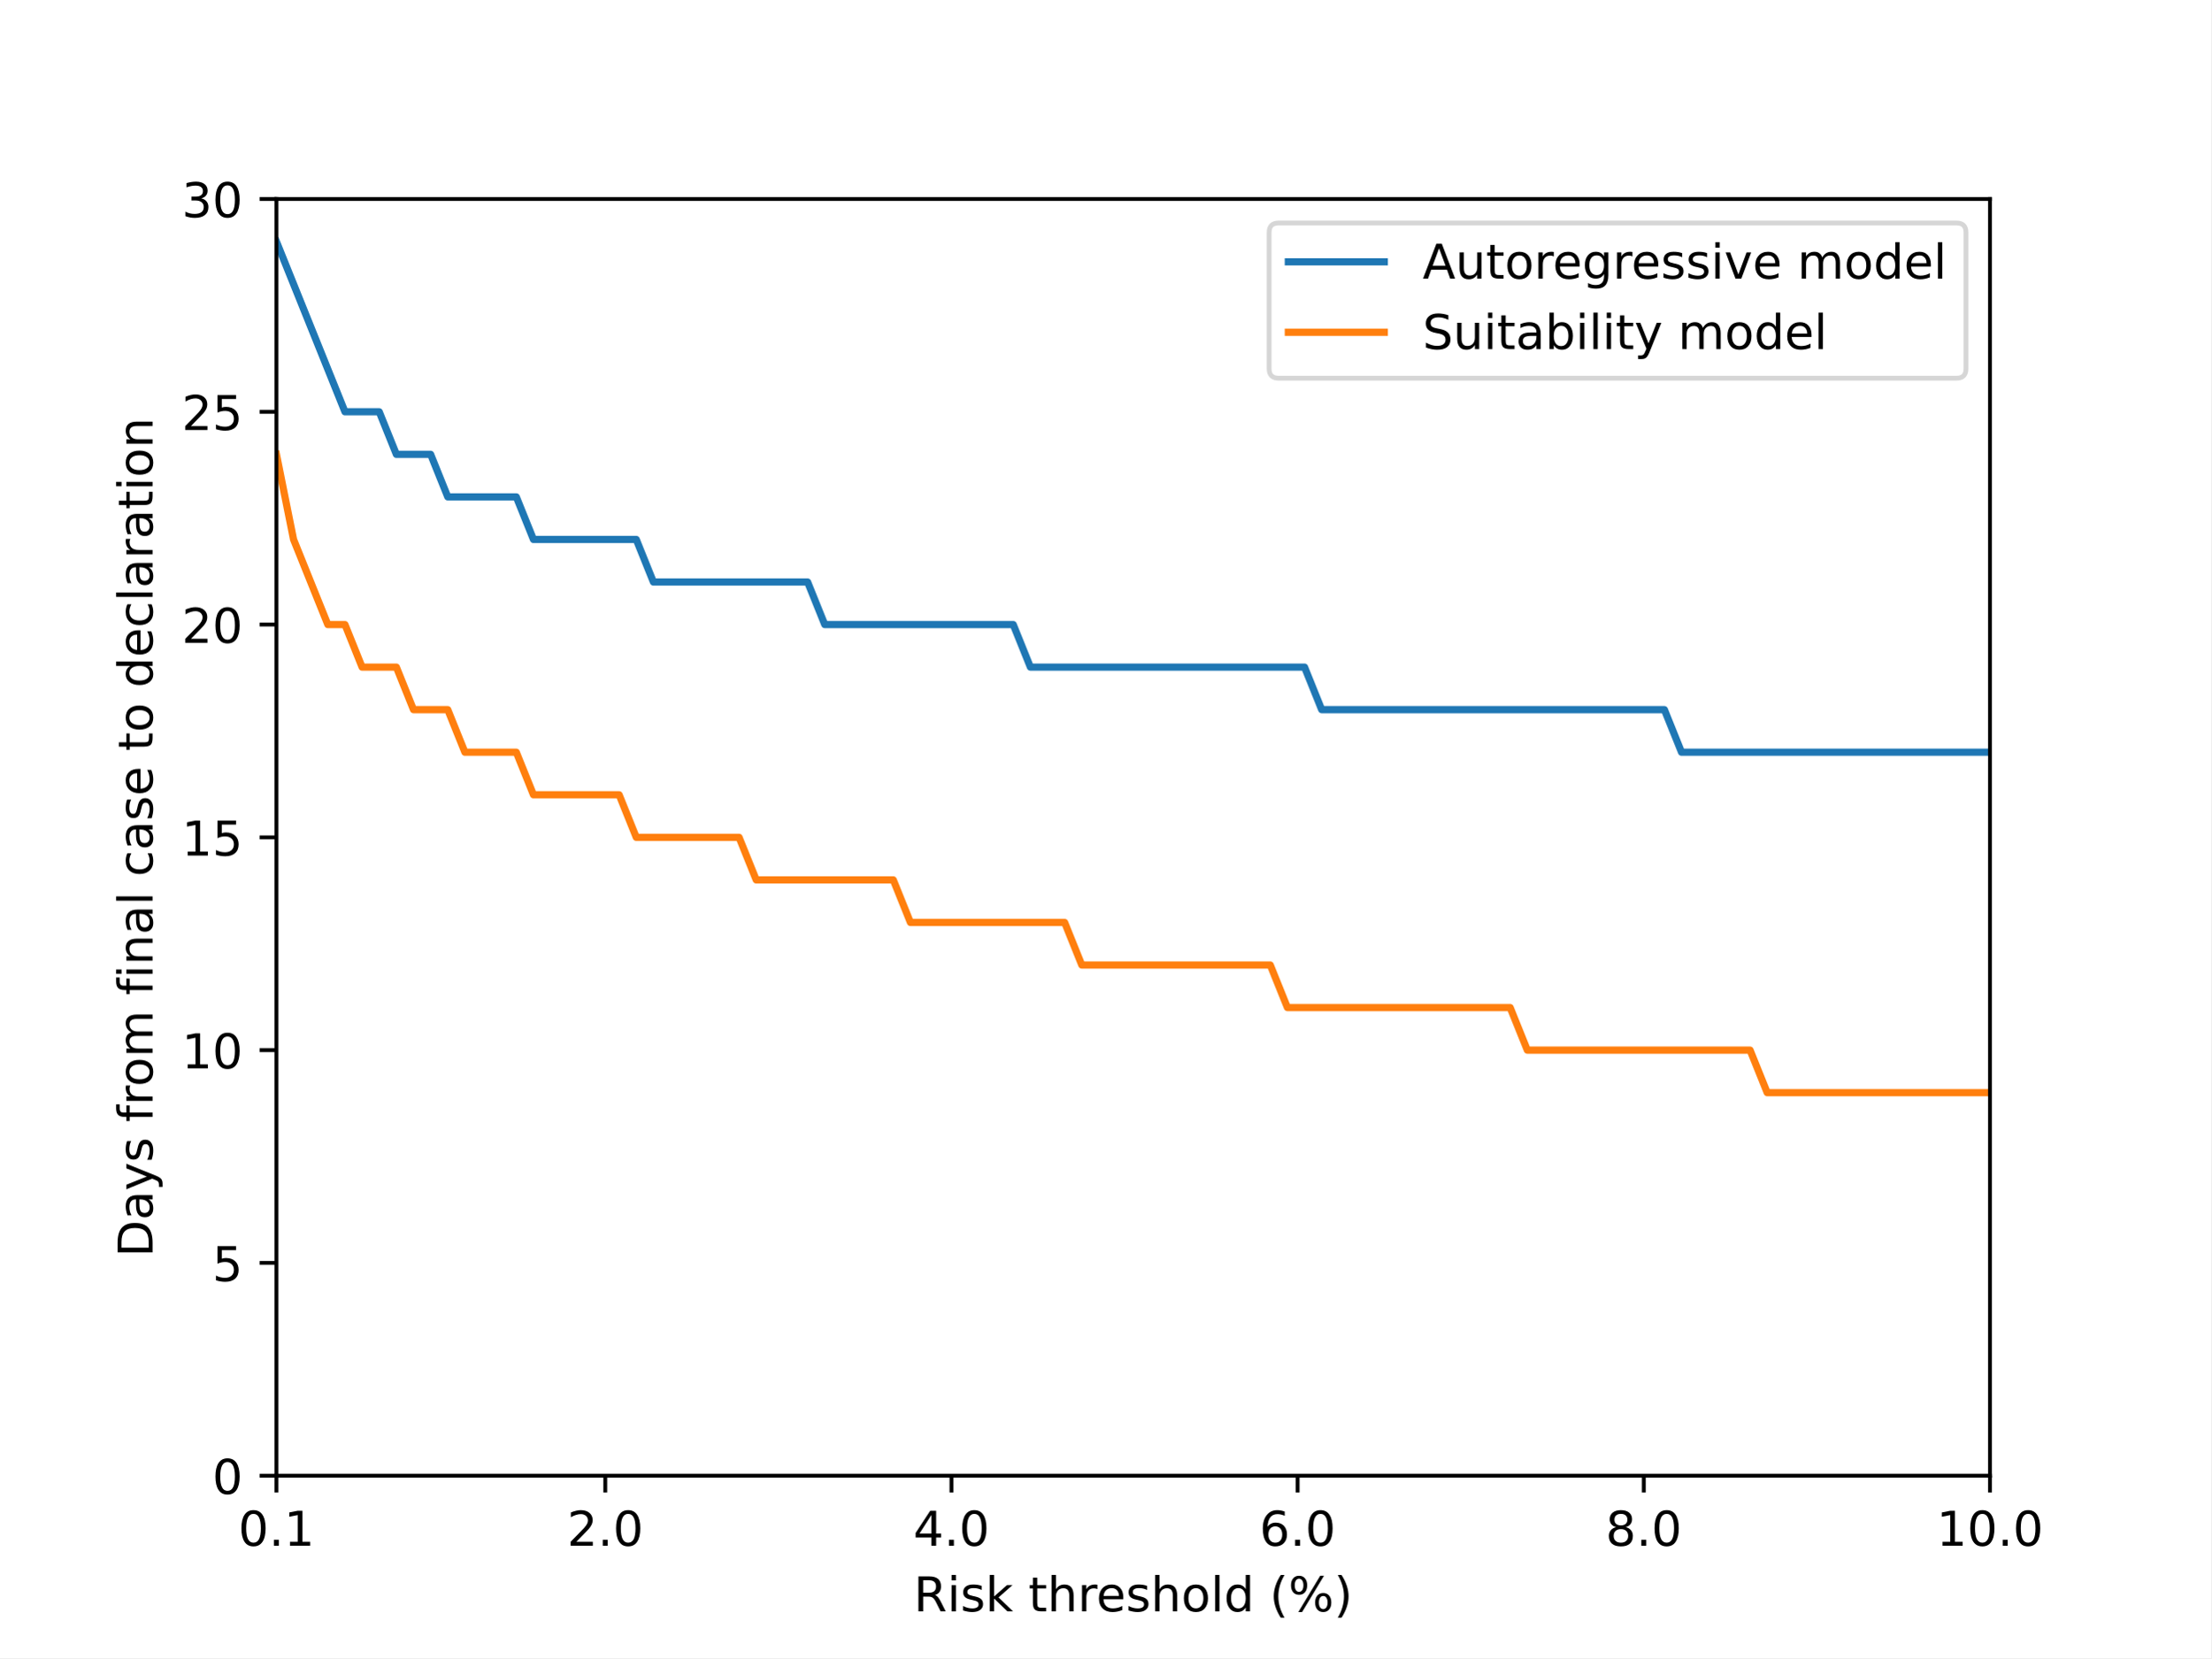
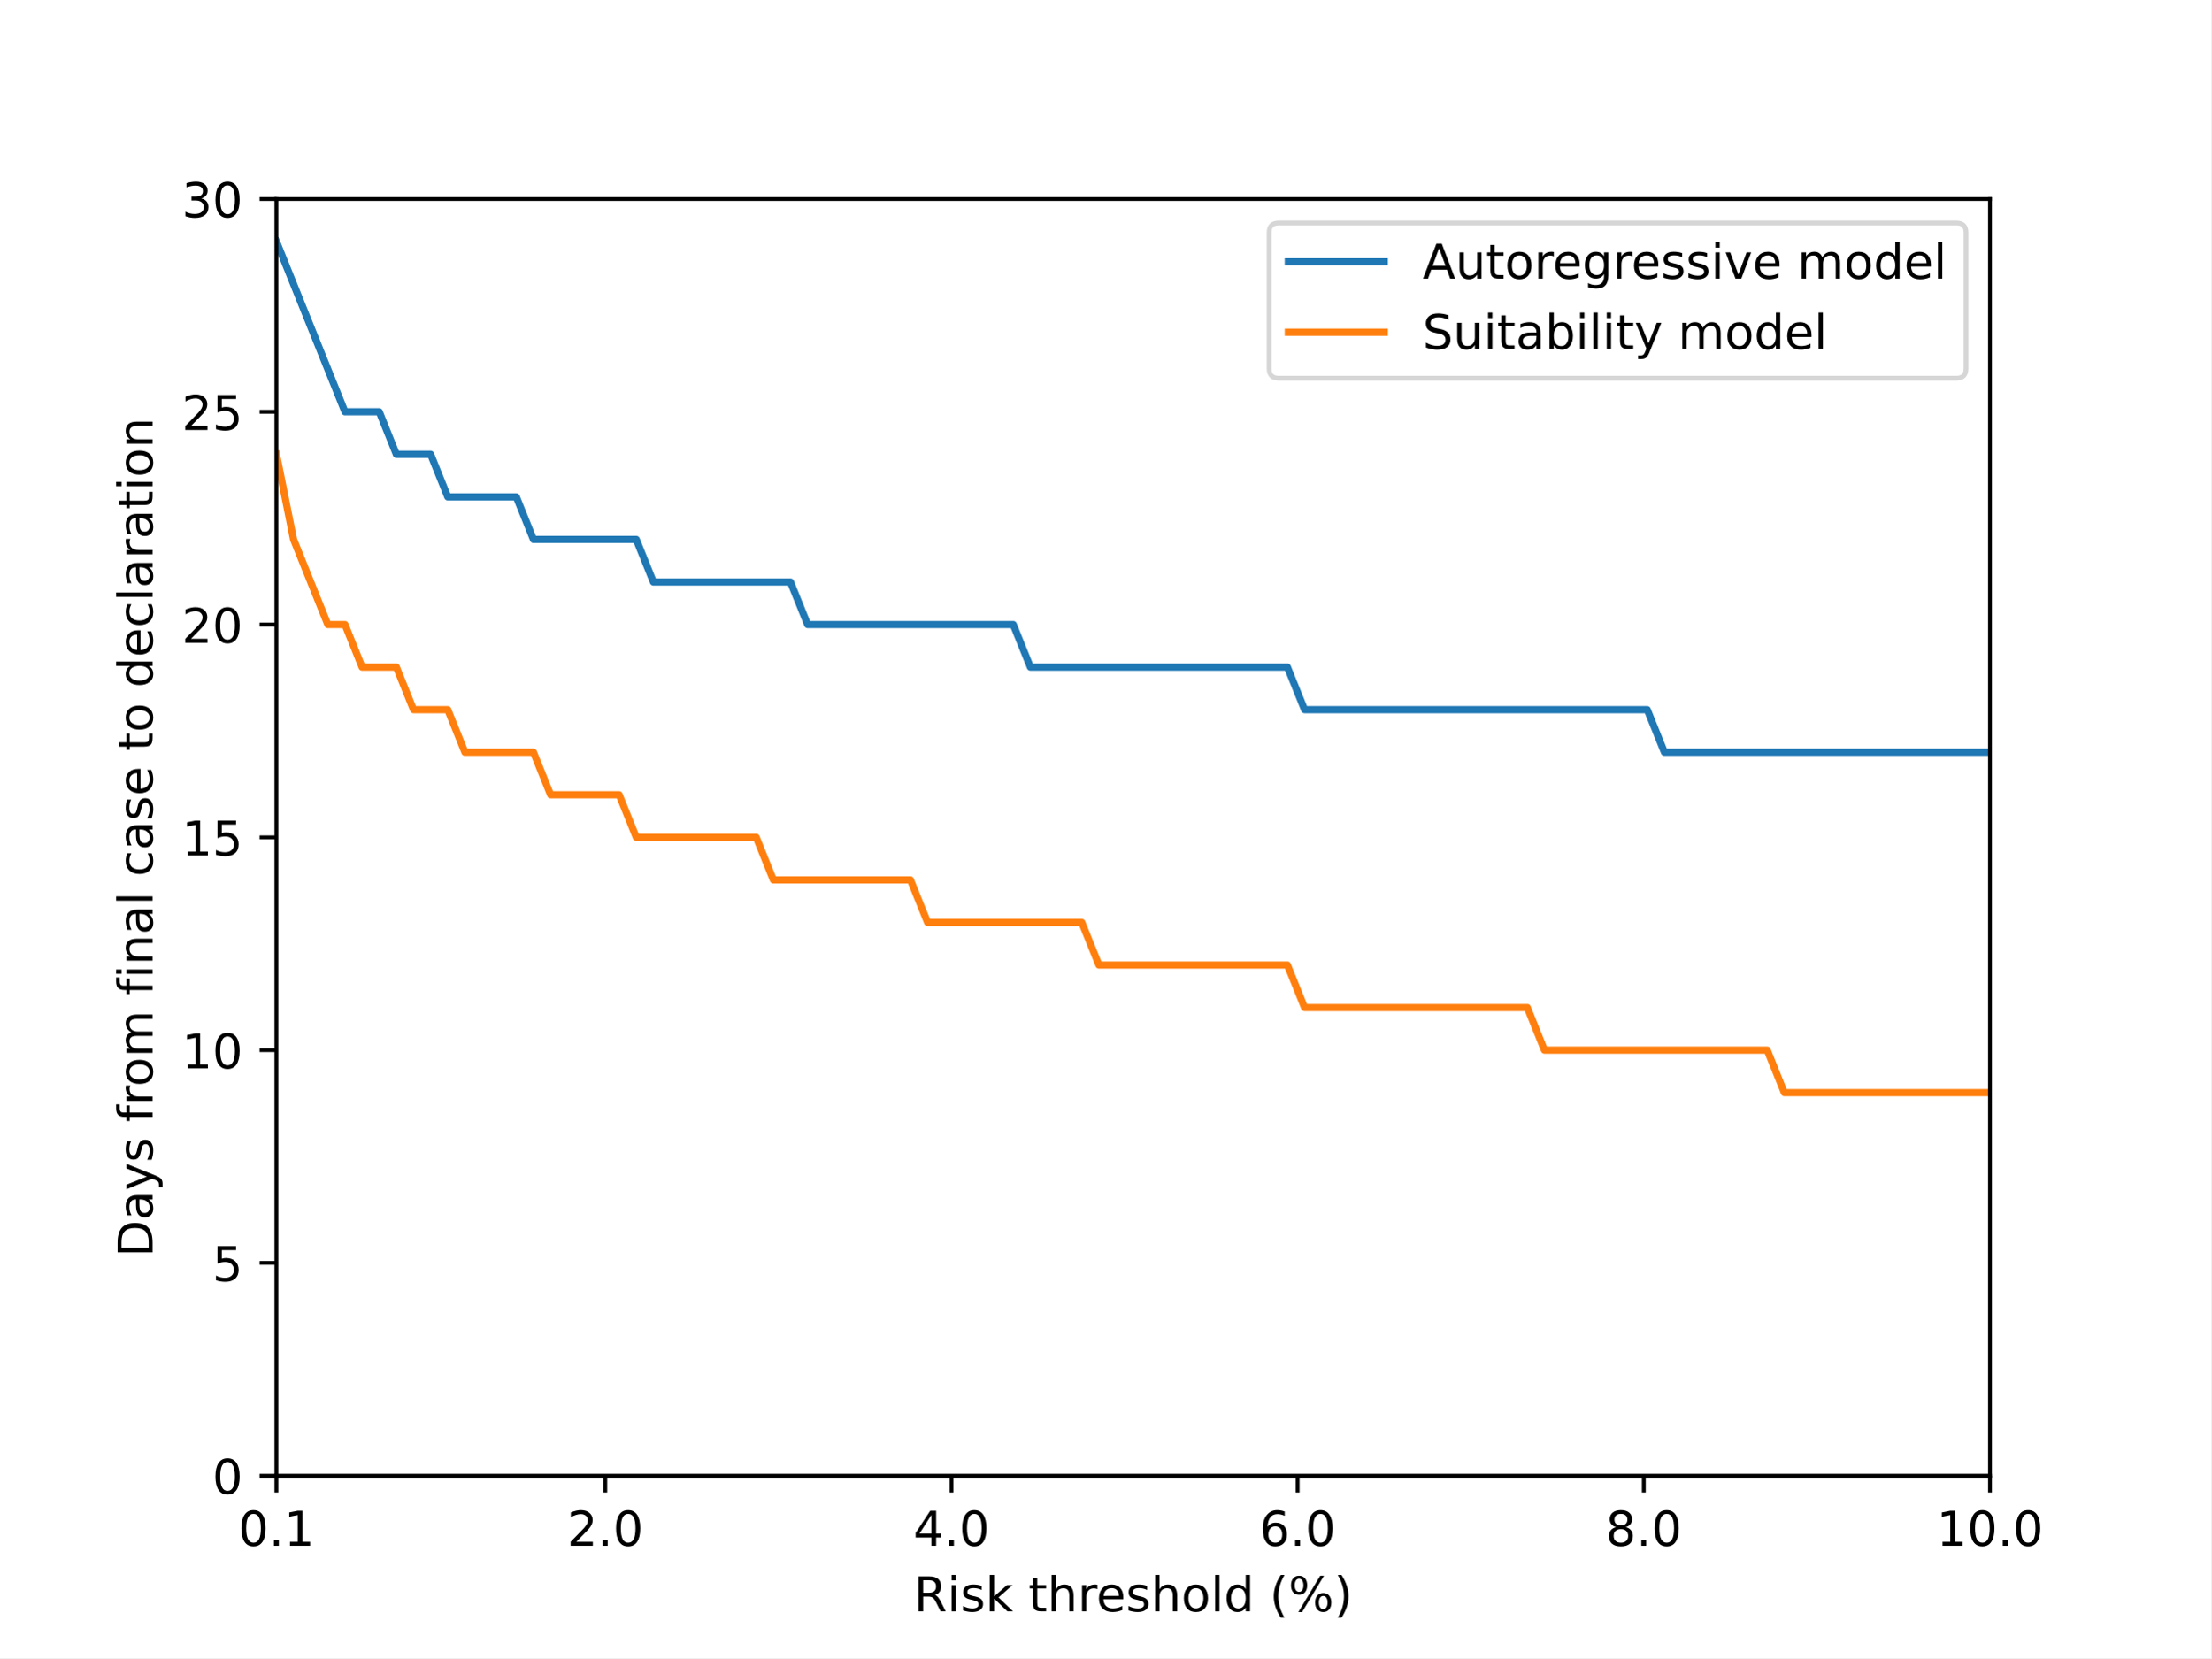
<svg xmlns="http://www.w3.org/2000/svg" xmlns:xlink="http://www.w3.org/1999/xlink" width="460.8pt" height="345.6pt" viewBox="0 0 460.8 345.6" version="1.1">
  <defs>
    <style type="text/css">*{stroke-linejoin: round; stroke-linecap: butt}</style>
  </defs>
  <g id="figure_1">
    <g id="patch_1">
      <path d="M 0 345.6  L 460.8 345.6  L 460.8 0  L 0 0  z " style="fill: #ffffff" />
    </g>
    <g id="axes_1">
      <g id="patch_2">
        <path d="M 57.6 307.584  L 414.72 307.584  L 414.72 41.472  L 57.6 41.472  z " style="fill: #ffffff" />
      </g>
      <g id="matplotlib.axis_1">
        <g id="xtick_1">
          <g id="line2d_1">
            <defs>
-               <path id="m15671108b2" d="M 0 0  L 0 3.5  " style="stroke: #000000; stroke-width: 0.8" />
-             </defs>
-             <g>
-               <use xlink:href="#m15671108b2" x="57.6" y="307.584" style="stroke: #000000; stroke-width: 0.8" />
+               <path id="m63373e4cbe" d="M 0 0  L 0 3.5  " style="stroke: #000000; stroke-width: 0.8" />
+             </defs>
+             <g>
+               <use xlink:href="#m63373e4cbe" x="57.6" y="307.584" style="stroke: #000000; stroke-width: 0.8" />
            </g>
          </g>
          <g id="text_1">
            <g transform="translate(49.64844 322.1824) scale(0.1 -0.1)">
              <defs>
                <path id="DejaVuSans-30" d="M 2034 4250  Q 1547 4250 1301 3770  Q 1056 3291 1056 2328  Q 1056 1369 1301 889  Q 1547 409 2034 409  Q 2525 409 2770 889  Q 3016 1369 3016 2328  Q 3016 3291 2770 3770  Q 2525 4250 2034 4250  z M 2034 4750  Q 2819 4750 3233 4129  Q 3647 3509 3647 2328  Q 3647 1150 3233 529  Q 2819 -91 2034 -91  Q 1250 -91 836 529  Q 422 1150 422 2328  Q 422 3509 836 4129  Q 1250 4750 2034 4750  z " transform="scale(0.015625)" />
                <path id="DejaVuSans-2e" d="M 684 794  L 1344 794  L 1344 0  L 684 0  L 684 794  z " transform="scale(0.015625)" />
                <path id="DejaVuSans-31" d="M 794 531  L 1825 531  L 1825 4091  L 703 3866  L 703 4441  L 1819 4666  L 2450 4666  L 2450 531  L 3481 531  L 3481 0  L 794 0  L 794 531  z " transform="scale(0.015625)" />
              </defs>
              <use xlink:href="#DejaVuSans-30" />
              <use xlink:href="#DejaVuSans-2e" transform="translate(63.62305 0)" />
              <use xlink:href="#DejaVuSans-31" transform="translate(95.41016 0)" />
            </g>
          </g>
        </g>
        <g id="xtick_2">
          <g id="line2d_2">
            <g>
-               <use xlink:href="#m15671108b2" x="126.138" y="307.584" style="stroke: #000000; stroke-width: 0.8" />
+               <use xlink:href="#m63373e4cbe" x="126.138" y="307.584" style="stroke: #000000; stroke-width: 0.8" />
            </g>
          </g>
          <g id="text_2">
            <g transform="translate(118.1866 322.1824) scale(0.1 -0.1)">
              <defs>
                <path id="DejaVuSans-32" d="M 1228 531  L 3431 531  L 3431 0  L 469 0  L 469 531  Q 828 903 1448 1529  Q 2069 2156 2228 2338  Q 2531 2678 2651 2914  Q 2772 3150 2772 3378  Q 2772 3750 2511 3984  Q 2250 4219 1831 4219  Q 1534 4219 1204 4116  Q 875 4013 500 3803  L 500 4441  Q 881 4594 1212 4672  Q 1544 4750 1819 4750  Q 2544 4750 2975 4387  Q 3406 4025 3406 3419  Q 3406 3131 3298 2873  Q 3191 2616 2906 2266  Q 2828 2175 2409 1742  Q 1991 1309 1228 531  z " transform="scale(0.015625)" />
              </defs>
              <use xlink:href="#DejaVuSans-32" />
              <use xlink:href="#DejaVuSans-2e" transform="translate(63.62305 0)" />
              <use xlink:href="#DejaVuSans-30" transform="translate(95.41016 0)" />
            </g>
          </g>
        </g>
        <g id="xtick_3">
          <g id="line2d_3">
            <g>
-               <use xlink:href="#m15671108b2" x="198.284" y="307.584" style="stroke: #000000; stroke-width: 0.8" />
+               <use xlink:href="#m63373e4cbe" x="198.284" y="307.584" style="stroke: #000000; stroke-width: 0.8" />
            </g>
          </g>
          <g id="text_3">
            <g transform="translate(190.3321 322.1824) scale(0.1 -0.1)">
              <defs>
                <path id="DejaVuSans-34" d="M 2419 4116  L 825 1625  L 2419 1625  L 2419 4116  z M 2253 4666  L 3047 4666  L 3047 1625  L 3713 1625  L 3713 1100  L 3047 1100  L 3047 0  L 2419 0  L 2419 1100  L 313 1100  L 313 1709  L 2253 4666  z " transform="scale(0.015625)" />
              </defs>
              <use xlink:href="#DejaVuSans-34" />
              <use xlink:href="#DejaVuSans-2e" transform="translate(63.62305 0)" />
              <use xlink:href="#DejaVuSans-30" transform="translate(95.41016 0)" />
            </g>
          </g>
        </g>
        <g id="xtick_4">
          <g id="line2d_4">
            <g>
-               <use xlink:href="#m15671108b2" x="270.429" y="307.584" style="stroke: #000000; stroke-width: 0.8" />
+               <use xlink:href="#m63373e4cbe" x="270.429" y="307.584" style="stroke: #000000; stroke-width: 0.8" />
            </g>
          </g>
          <g id="text_4">
            <g transform="translate(262.4775 322.1824) scale(0.1 -0.1)">
              <defs>
                <path id="DejaVuSans-36" d="M 2113 2584  Q 1688 2584 1439 2293  Q 1191 2003 1191 1497  Q 1191 994 1439 701  Q 1688 409 2113 409  Q 2538 409 2786 701  Q 3034 994 3034 1497  Q 3034 2003 2786 2293  Q 2538 2584 2113 2584  z M 3366 4563  L 3366 3988  Q 3128 4100 2886 4159  Q 2644 4219 2406 4219  Q 1781 4219 1451 3797  Q 1122 3375 1075 2522  Q 1259 2794 1537 2939  Q 1816 3084 2150 3084  Q 2853 3084 3261 2657  Q 3669 2231 3669 1497  Q 3669 778 3244 343  Q 2819 -91 2113 -91  Q 1303 -91 875 529  Q 447 1150 447 2328  Q 447 3434 972 4092  Q 1497 4750 2381 4750  Q 2619 4750 2861 4703  Q 3103 4656 3366 4563  z " transform="scale(0.015625)" />
              </defs>
              <use xlink:href="#DejaVuSans-36" />
              <use xlink:href="#DejaVuSans-2e" transform="translate(63.62305 0)" />
              <use xlink:href="#DejaVuSans-30" transform="translate(95.41016 0)" />
            </g>
          </g>
        </g>
        <g id="xtick_5">
          <g id="line2d_5">
            <g>
-               <use xlink:href="#m15671108b2" x="342.575" y="307.584" style="stroke: #000000; stroke-width: 0.8" />
+               <use xlink:href="#m63373e4cbe" x="342.575" y="307.584" style="stroke: #000000; stroke-width: 0.8" />
            </g>
          </g>
          <g id="text_5">
            <g transform="translate(334.623 322.1824) scale(0.1 -0.1)">
              <defs>
                <path id="DejaVuSans-38" d="M 2034 2216  Q 1584 2216 1326 1975  Q 1069 1734 1069 1313  Q 1069 891 1326 650  Q 1584 409 2034 409  Q 2484 409 2743 651  Q 3003 894 3003 1313  Q 3003 1734 2745 1975  Q 2488 2216 2034 2216  z M 1403 2484  Q 997 2584 770 2862  Q 544 3141 544 3541  Q 544 4100 942 4425  Q 1341 4750 2034 4750  Q 2731 4750 3128 4425  Q 3525 4100 3525 3541  Q 3525 3141 3298 2862  Q 3072 2584 2669 2484  Q 3125 2378 3379 2068  Q 3634 1759 3634 1313  Q 3634 634 3220 271  Q 2806 -91 2034 -91  Q 1263 -91 848 271  Q 434 634 434 1313  Q 434 1759 690 2068  Q 947 2378 1403 2484  z M 1172 3481  Q 1172 3119 1398 2916  Q 1625 2713 2034 2713  Q 2441 2713 2670 2916  Q 2900 3119 2900 3481  Q 2900 3844 2670 4047  Q 2441 4250 2034 4250  Q 1625 4250 1398 4047  Q 1172 3844 1172 3481  z " transform="scale(0.015625)" />
              </defs>
              <use xlink:href="#DejaVuSans-38" />
              <use xlink:href="#DejaVuSans-2e" transform="translate(63.62305 0)" />
              <use xlink:href="#DejaVuSans-30" transform="translate(95.41016 0)" />
            </g>
          </g>
        </g>
        <g id="xtick_6">
          <g id="line2d_6">
            <g>
-               <use xlink:href="#m15671108b2" x="414.72" y="307.584" style="stroke: #000000; stroke-width: 0.8" />
+               <use xlink:href="#m63373e4cbe" x="414.72" y="307.584" style="stroke: #000000; stroke-width: 0.8" />
            </g>
          </g>
          <g id="text_6">
            <g transform="translate(403.5872 322.1824) scale(0.1 -0.1)">
              <use xlink:href="#DejaVuSans-31" />
              <use xlink:href="#DejaVuSans-30" transform="translate(63.62305 0)" />
              <use xlink:href="#DejaVuSans-2e" transform="translate(127.2461 0)" />
              <use xlink:href="#DejaVuSans-30" transform="translate(159.0332 0)" />
            </g>
          </g>
        </g>
        <g id="text_7">
          <g transform="translate(190.4217 335.8606) scale(0.1 -0.1)">
            <defs>
              <path id="DejaVuSans-52" d="M 2841 2188  Q 3044 2119 3236 1894  Q 3428 1669 3622 1275  L 4263 0  L 3584 0  L 2988 1197  Q 2756 1666 2539 1819  Q 2322 1972 1947 1972  L 1259 1972  L 1259 0  L 628 0  L 628 4666  L 2053 4666  Q 2853 4666 3247 4331  Q 3641 3997 3641 3322  Q 3641 2881 3436 2590  Q 3231 2300 2841 2188  z M 1259 4147  L 1259 2491  L 2053 2491  Q 2509 2491 2742 2702  Q 2975 2913 2975 3322  Q 2975 3731 2742 3939  Q 2509 4147 2053 4147  L 1259 4147  z " transform="scale(0.015625)" />
              <path id="DejaVuSans-69" d="M 603 3500  L 1178 3500  L 1178 0  L 603 0  L 603 3500  z M 603 4863  L 1178 4863  L 1178 4134  L 603 4134  L 603 4863  z " transform="scale(0.015625)" />
              <path id="DejaVuSans-73" d="M 2834 3397  L 2834 2853  Q 2591 2978 2328 3040  Q 2066 3103 1784 3103  Q 1356 3103 1142 2972  Q 928 2841 928 2578  Q 928 2378 1081 2264  Q 1234 2150 1697 2047  L 1894 2003  Q 2506 1872 2764 1633  Q 3022 1394 3022 966  Q 3022 478 2636 193  Q 2250 -91 1575 -91  Q 1294 -91 989 -36  Q 684 19 347 128  L 347 722  Q 666 556 975 473  Q 1284 391 1588 391  Q 1994 391 2212 530  Q 2431 669 2431 922  Q 2431 1156 2273 1281  Q 2116 1406 1581 1522  L 1381 1569  Q 847 1681 609 1914  Q 372 2147 372 2553  Q 372 3047 722 3315  Q 1072 3584 1716 3584  Q 2034 3584 2315 3537  Q 2597 3491 2834 3397  z " transform="scale(0.015625)" />
              <path id="DejaVuSans-6b" d="M 581 4863  L 1159 4863  L 1159 1991  L 2875 3500  L 3609 3500  L 1753 1863  L 3688 0  L 2938 0  L 1159 1709  L 1159 0  L 581 0  L 581 4863  z " transform="scale(0.015625)" />
              <path id="DejaVuSans-20" transform="scale(0.015625)" />
              <path id="DejaVuSans-74" d="M 1172 4494  L 1172 3500  L 2356 3500  L 2356 3053  L 1172 3053  L 1172 1153  Q 1172 725 1289 603  Q 1406 481 1766 481  L 2356 481  L 2356 0  L 1766 0  Q 1100 0 847 248  Q 594 497 594 1153  L 594 3053  L 172 3053  L 172 3500  L 594 3500  L 594 4494  L 1172 4494  z " transform="scale(0.015625)" />
              <path id="DejaVuSans-68" d="M 3513 2113  L 3513 0  L 2938 0  L 2938 2094  Q 2938 2591 2744 2837  Q 2550 3084 2163 3084  Q 1697 3084 1428 2787  Q 1159 2491 1159 1978  L 1159 0  L 581 0  L 581 4863  L 1159 4863  L 1159 2956  Q 1366 3272 1645 3428  Q 1925 3584 2291 3584  Q 2894 3584 3203 3211  Q 3513 2838 3513 2113  z " transform="scale(0.015625)" />
              <path id="DejaVuSans-72" d="M 2631 2963  Q 2534 3019 2420 3045  Q 2306 3072 2169 3072  Q 1681 3072 1420 2755  Q 1159 2438 1159 1844  L 1159 0  L 581 0  L 581 3500  L 1159 3500  L 1159 2956  Q 1341 3275 1631 3429  Q 1922 3584 2338 3584  Q 2397 3584 2469 3576  Q 2541 3569 2628 3553  L 2631 2963  z " transform="scale(0.015625)" />
              <path id="DejaVuSans-65" d="M 3597 1894  L 3597 1613  L 953 1613  Q 991 1019 1311 708  Q 1631 397 2203 397  Q 2534 397 2845 478  Q 3156 559 3463 722  L 3463 178  Q 3153 47 2828 -22  Q 2503 -91 2169 -91  Q 1331 -91 842 396  Q 353 884 353 1716  Q 353 2575 817 3079  Q 1281 3584 2069 3584  Q 2775 3584 3186 3129  Q 3597 2675 3597 1894  z M 3022 2063  Q 3016 2534 2758 2815  Q 2500 3097 2075 3097  Q 1594 3097 1305 2825  Q 1016 2553 972 2059  L 3022 2063  z " transform="scale(0.015625)" />
              <path id="DejaVuSans-6f" d="M 1959 3097  Q 1497 3097 1228 2736  Q 959 2375 959 1747  Q 959 1119 1226 758  Q 1494 397 1959 397  Q 2419 397 2687 759  Q 2956 1122 2956 1747  Q 2956 2369 2687 2733  Q 2419 3097 1959 3097  z M 1959 3584  Q 2709 3584 3137 3096  Q 3566 2609 3566 1747  Q 3566 888 3137 398  Q 2709 -91 1959 -91  Q 1206 -91 779 398  Q 353 888 353 1747  Q 353 2609 779 3096  Q 1206 3584 1959 3584  z " transform="scale(0.015625)" />
              <path id="DejaVuSans-6c" d="M 603 4863  L 1178 4863  L 1178 0  L 603 0  L 603 4863  z " transform="scale(0.015625)" />
              <path id="DejaVuSans-64" d="M 2906 2969  L 2906 4863  L 3481 4863  L 3481 0  L 2906 0  L 2906 525  Q 2725 213 2448 61  Q 2172 -91 1784 -91  Q 1150 -91 751 415  Q 353 922 353 1747  Q 353 2572 751 3078  Q 1150 3584 1784 3584  Q 2172 3584 2448 3432  Q 2725 3281 2906 2969  z M 947 1747  Q 947 1113 1208 752  Q 1469 391 1925 391  Q 2381 391 2643 752  Q 2906 1113 2906 1747  Q 2906 2381 2643 2742  Q 2381 3103 1925 3103  Q 1469 3103 1208 2742  Q 947 2381 947 1747  z " transform="scale(0.015625)" />
              <path id="DejaVuSans-28" d="M 1984 4856  Q 1566 4138 1362 3434  Q 1159 2731 1159 2009  Q 1159 1288 1364 580  Q 1569 -128 1984 -844  L 1484 -844  Q 1016 -109 783 600  Q 550 1309 550 2009  Q 550 2706 781 3412  Q 1013 4119 1484 4856  L 1984 4856  z " transform="scale(0.015625)" />
              <path id="DejaVuSans-25" d="M 4653 2053  Q 4381 2053 4226 1822  Q 4072 1591 4072 1178  Q 4072 772 4226 539  Q 4381 306 4653 306  Q 4919 306 5073 539  Q 5228 772 5228 1178  Q 5228 1588 5073 1820  Q 4919 2053 4653 2053  z M 4653 2450  Q 5147 2450 5437 2106  Q 5728 1763 5728 1178  Q 5728 594 5436 251  Q 5144 -91 4653 -91  Q 4153 -91 3862 251  Q 3572 594 3572 1178  Q 3572 1766 3864 2108  Q 4156 2450 4653 2450  z M 1428 4353  Q 1159 4353 1004 4120  Q 850 3888 850 3481  Q 850 3069 1003 2837  Q 1156 2606 1428 2606  Q 1700 2606 1854 2837  Q 2009 3069 2009 3481  Q 2009 3884 1853 4118  Q 1697 4353 1428 4353  z M 4250 4750  L 4750 4750  L 1831 -91  L 1331 -91  L 4250 4750  z M 1428 4750  Q 1922 4750 2215 4408  Q 2509 4066 2509 3481  Q 2509 2891 2217 2550  Q 1925 2209 1428 2209  Q 931 2209 642 2551  Q 353 2894 353 3481  Q 353 4063 643 4406  Q 934 4750 1428 4750  z " transform="scale(0.015625)" />
              <path id="DejaVuSans-29" d="M 513 4856  L 1013 4856  Q 1481 4119 1714 3412  Q 1947 2706 1947 2009  Q 1947 1309 1714 600  Q 1481 -109 1013 -844  L 513 -844  Q 928 -128 1133 580  Q 1338 1288 1338 2009  Q 1338 2731 1133 3434  Q 928 4138 513 4856  z " transform="scale(0.015625)" />
            </defs>
            <use xlink:href="#DejaVuSans-52" />
            <use xlink:href="#DejaVuSans-69" transform="translate(69.48242 0)" />
            <use xlink:href="#DejaVuSans-73" transform="translate(97.26562 0)" />
            <use xlink:href="#DejaVuSans-6b" transform="translate(149.3652 0)" />
            <use xlink:href="#DejaVuSans-20" transform="translate(207.2754 0)" />
            <use xlink:href="#DejaVuSans-74" transform="translate(239.0625 0)" />
            <use xlink:href="#DejaVuSans-68" transform="translate(278.2715 0)" />
            <use xlink:href="#DejaVuSans-72" transform="translate(341.6504 0)" />
            <use xlink:href="#DejaVuSans-65" transform="translate(380.5137 0)" />
            <use xlink:href="#DejaVuSans-73" transform="translate(442.0371 0)" />
            <use xlink:href="#DejaVuSans-68" transform="translate(494.1367 0)" />
            <use xlink:href="#DejaVuSans-6f" transform="translate(557.5156 0)" />
            <use xlink:href="#DejaVuSans-6c" transform="translate(618.6973 0)" />
            <use xlink:href="#DejaVuSans-64" transform="translate(646.4805 0)" />
            <use xlink:href="#DejaVuSans-20" transform="translate(709.957 0)" />
            <use xlink:href="#DejaVuSans-28" transform="translate(741.7441 0)" />
            <use xlink:href="#DejaVuSans-25" transform="translate(780.7578 0)" />
            <use xlink:href="#DejaVuSans-29" transform="translate(875.7773 0)" />
          </g>
        </g>
      </g>
      <g id="matplotlib.axis_2">
        <g id="ytick_1">
          <g id="line2d_7">
            <defs>
-               <path id="m31c3d84e3d" d="M 0 0  L -3.5 0  " style="stroke: #000000; stroke-width: 0.8" />
-             </defs>
-             <g>
-               <use xlink:href="#m31c3d84e3d" x="57.6" y="307.584" style="stroke: #000000; stroke-width: 0.8" />
+               <path id="me18cba8077" d="M 0 0  L -3.5 0  " style="stroke: #000000; stroke-width: 0.8" />
+             </defs>
+             <g>
+               <use xlink:href="#me18cba8077" x="57.6" y="307.584" style="stroke: #000000; stroke-width: 0.8" />
            </g>
          </g>
          <g id="text_8">
            <g transform="translate(44.2375 311.3832) scale(0.1 -0.1)">
              <use xlink:href="#DejaVuSans-30" />
            </g>
          </g>
        </g>
        <g id="ytick_2">
          <g id="line2d_8">
            <g>
-               <use xlink:href="#m31c3d84e3d" x="57.6" y="263.232" style="stroke: #000000; stroke-width: 0.8" />
+               <use xlink:href="#me18cba8077" x="57.6" y="263.232" style="stroke: #000000; stroke-width: 0.8" />
            </g>
          </g>
          <g id="text_9">
            <g transform="translate(44.2375 267.0312) scale(0.1 -0.1)">
              <defs>
                <path id="DejaVuSans-35" d="M 691 4666  L 3169 4666  L 3169 4134  L 1269 4134  L 1269 2991  Q 1406 3038 1543 3061  Q 1681 3084 1819 3084  Q 2600 3084 3056 2656  Q 3513 2228 3513 1497  Q 3513 744 3044 326  Q 2575 -91 1722 -91  Q 1428 -91 1123 -41  Q 819 9 494 109  L 494 744  Q 775 591 1075 516  Q 1375 441 1709 441  Q 2250 441 2565 725  Q 2881 1009 2881 1497  Q 2881 1984 2565 2268  Q 2250 2553 1709 2553  Q 1456 2553 1204 2497  Q 953 2441 691 2322  L 691 4666  z " transform="scale(0.015625)" />
              </defs>
              <use xlink:href="#DejaVuSans-35" />
            </g>
          </g>
        </g>
        <g id="ytick_3">
          <g id="line2d_9">
            <g>
-               <use xlink:href="#m31c3d84e3d" x="57.6" y="218.88" style="stroke: #000000; stroke-width: 0.8" />
+               <use xlink:href="#me18cba8077" x="57.6" y="218.88" style="stroke: #000000; stroke-width: 0.8" />
            </g>
          </g>
          <g id="text_10">
            <g transform="translate(37.875 222.6792) scale(0.1 -0.1)">
              <use xlink:href="#DejaVuSans-31" />
              <use xlink:href="#DejaVuSans-30" transform="translate(63.62305 0)" />
            </g>
          </g>
        </g>
        <g id="ytick_4">
          <g id="line2d_10">
            <g>
-               <use xlink:href="#m31c3d84e3d" x="57.6" y="174.528" style="stroke: #000000; stroke-width: 0.8" />
+               <use xlink:href="#me18cba8077" x="57.6" y="174.528" style="stroke: #000000; stroke-width: 0.8" />
            </g>
          </g>
          <g id="text_11">
            <g transform="translate(37.875 178.3272) scale(0.1 -0.1)">
              <use xlink:href="#DejaVuSans-31" />
              <use xlink:href="#DejaVuSans-35" transform="translate(63.62305 0)" />
            </g>
          </g>
        </g>
        <g id="ytick_5">
          <g id="line2d_11">
            <g>
-               <use xlink:href="#m31c3d84e3d" x="57.6" y="130.176" style="stroke: #000000; stroke-width: 0.8" />
+               <use xlink:href="#me18cba8077" x="57.6" y="130.176" style="stroke: #000000; stroke-width: 0.8" />
            </g>
          </g>
          <g id="text_12">
            <g transform="translate(37.875 133.9752) scale(0.1 -0.1)">
              <use xlink:href="#DejaVuSans-32" />
              <use xlink:href="#DejaVuSans-30" transform="translate(63.62305 0)" />
            </g>
          </g>
        </g>
        <g id="ytick_6">
          <g id="line2d_12">
            <g>
-               <use xlink:href="#m31c3d84e3d" x="57.6" y="85.824" style="stroke: #000000; stroke-width: 0.8" />
+               <use xlink:href="#me18cba8077" x="57.6" y="85.824" style="stroke: #000000; stroke-width: 0.8" />
            </g>
          </g>
          <g id="text_13">
            <g transform="translate(37.875 89.62322) scale(0.1 -0.1)">
              <use xlink:href="#DejaVuSans-32" />
              <use xlink:href="#DejaVuSans-35" transform="translate(63.62305 0)" />
            </g>
          </g>
        </g>
        <g id="ytick_7">
          <g id="line2d_13">
            <g>
-               <use xlink:href="#m31c3d84e3d" x="57.6" y="41.472" style="stroke: #000000; stroke-width: 0.8" />
+               <use xlink:href="#me18cba8077" x="57.6" y="41.472" style="stroke: #000000; stroke-width: 0.8" />
            </g>
          </g>
          <g id="text_14">
            <g transform="translate(37.875 45.27122) scale(0.1 -0.1)">
              <defs>
                <path id="DejaVuSans-33" d="M 2597 2516  Q 3050 2419 3304 2112  Q 3559 1806 3559 1356  Q 3559 666 3084 287  Q 2609 -91 1734 -91  Q 1441 -91 1130 -33  Q 819 25 488 141  L 488 750  Q 750 597 1062 519  Q 1375 441 1716 441  Q 2309 441 2620 675  Q 2931 909 2931 1356  Q 2931 1769 2642 2001  Q 2353 2234 1838 2234  L 1294 2234  L 1294 2753  L 1863 2753  Q 2328 2753 2575 2939  Q 2822 3125 2822 3475  Q 2822 3834 2567 4026  Q 2313 4219 1838 4219  Q 1578 4219 1281 4162  Q 984 4106 628 3988  L 628 4550  Q 988 4650 1302 4700  Q 1616 4750 1894 4750  Q 2613 4750 3031 4423  Q 3450 4097 3450 3541  Q 3450 3153 3228 2886  Q 3006 2619 2597 2516  z " transform="scale(0.015625)" />
              </defs>
              <use xlink:href="#DejaVuSans-33" />
              <use xlink:href="#DejaVuSans-30" transform="translate(63.62305 0)" />
            </g>
          </g>
        </g>
        <g id="text_15">
          <g transform="translate(31.79531 262.0194) rotate(-90) scale(0.1 -0.1)">
            <defs>
              <path id="DejaVuSans-44" d="M 1259 4147  L 1259 519  L 2022 519  Q 2988 519 3436 956  Q 3884 1394 3884 2338  Q 3884 3275 3436 3711  Q 2988 4147 2022 4147  L 1259 4147  z M 628 4666  L 1925 4666  Q 3281 4666 3915 4102  Q 4550 3538 4550 2338  Q 4550 1131 3912 565  Q 3275 0 1925 0  L 628 0  L 628 4666  z " transform="scale(0.015625)" />
              <path id="DejaVuSans-61" d="M 2194 1759  Q 1497 1759 1228 1600  Q 959 1441 959 1056  Q 959 750 1161 570  Q 1363 391 1709 391  Q 2188 391 2477 730  Q 2766 1069 2766 1631  L 2766 1759  L 2194 1759  z M 3341 1997  L 3341 0  L 2766 0  L 2766 531  Q 2569 213 2275 61  Q 1981 -91 1556 -91  Q 1019 -91 701 211  Q 384 513 384 1019  Q 384 1609 779 1909  Q 1175 2209 1959 2209  L 2766 2209  L 2766 2266  Q 2766 2663 2505 2880  Q 2244 3097 1772 3097  Q 1472 3097 1187 3025  Q 903 2953 641 2809  L 641 3341  Q 956 3463 1253 3523  Q 1550 3584 1831 3584  Q 2591 3584 2966 3190  Q 3341 2797 3341 1997  z " transform="scale(0.015625)" />
              <path id="DejaVuSans-79" d="M 2059 -325  Q 1816 -950 1584 -1140  Q 1353 -1331 966 -1331  L 506 -1331  L 506 -850  L 844 -850  Q 1081 -850 1212 -737  Q 1344 -625 1503 -206  L 1606 56  L 191 3500  L 800 3500  L 1894 763  L 2988 3500  L 3597 3500  L 2059 -325  z " transform="scale(0.015625)" />
              <path id="DejaVuSans-66" d="M 2375 4863  L 2375 4384  L 1825 4384  Q 1516 4384 1395 4259  Q 1275 4134 1275 3809  L 1275 3500  L 2222 3500  L 2222 3053  L 1275 3053  L 1275 0  L 697 0  L 697 3053  L 147 3053  L 147 3500  L 697 3500  L 697 3744  Q 697 4328 969 4595  Q 1241 4863 1831 4863  L 2375 4863  z " transform="scale(0.015625)" />
              <path id="DejaVuSans-6d" d="M 3328 2828  Q 3544 3216 3844 3400  Q 4144 3584 4550 3584  Q 5097 3584 5394 3201  Q 5691 2819 5691 2113  L 5691 0  L 5113 0  L 5113 2094  Q 5113 2597 4934 2840  Q 4756 3084 4391 3084  Q 3944 3084 3684 2787  Q 3425 2491 3425 1978  L 3425 0  L 2847 0  L 2847 2094  Q 2847 2600 2669 2842  Q 2491 3084 2119 3084  Q 1678 3084 1418 2786  Q 1159 2488 1159 1978  L 1159 0  L 581 0  L 581 3500  L 1159 3500  L 1159 2956  Q 1356 3278 1631 3431  Q 1906 3584 2284 3584  Q 2666 3584 2933 3390  Q 3200 3197 3328 2828  z " transform="scale(0.015625)" />
              <path id="DejaVuSans-6e" d="M 3513 2113  L 3513 0  L 2938 0  L 2938 2094  Q 2938 2591 2744 2837  Q 2550 3084 2163 3084  Q 1697 3084 1428 2787  Q 1159 2491 1159 1978  L 1159 0  L 581 0  L 581 3500  L 1159 3500  L 1159 2956  Q 1366 3272 1645 3428  Q 1925 3584 2291 3584  Q 2894 3584 3203 3211  Q 3513 2838 3513 2113  z " transform="scale(0.015625)" />
              <path id="DejaVuSans-63" d="M 3122 3366  L 3122 2828  Q 2878 2963 2633 3030  Q 2388 3097 2138 3097  Q 1578 3097 1268 2742  Q 959 2388 959 1747  Q 959 1106 1268 751  Q 1578 397 2138 397  Q 2388 397 2633 464  Q 2878 531 3122 666  L 3122 134  Q 2881 22 2623 -34  Q 2366 -91 2075 -91  Q 1284 -91 818 406  Q 353 903 353 1747  Q 353 2603 823 3093  Q 1294 3584 2113 3584  Q 2378 3584 2631 3529  Q 2884 3475 3122 3366  z " transform="scale(0.015625)" />
            </defs>
            <use xlink:href="#DejaVuSans-44" />
            <use xlink:href="#DejaVuSans-61" transform="translate(77.00195 0)" />
            <use xlink:href="#DejaVuSans-79" transform="translate(138.2812 0)" />
            <use xlink:href="#DejaVuSans-73" transform="translate(197.4609 0)" />
            <use xlink:href="#DejaVuSans-20" transform="translate(249.5605 0)" />
            <use xlink:href="#DejaVuSans-66" transform="translate(281.3477 0)" />
            <use xlink:href="#DejaVuSans-72" transform="translate(316.5527 0)" />
            <use xlink:href="#DejaVuSans-6f" transform="translate(355.416 0)" />
            <use xlink:href="#DejaVuSans-6d" transform="translate(416.5977 0)" />
            <use xlink:href="#DejaVuSans-20" transform="translate(514.0098 0)" />
            <use xlink:href="#DejaVuSans-66" transform="translate(545.7969 0)" />
            <use xlink:href="#DejaVuSans-69" transform="translate(581.002 0)" />
            <use xlink:href="#DejaVuSans-6e" transform="translate(608.7852 0)" />
            <use xlink:href="#DejaVuSans-61" transform="translate(672.1641 0)" />
            <use xlink:href="#DejaVuSans-6c" transform="translate(733.4434 0)" />
            <use xlink:href="#DejaVuSans-20" transform="translate(761.2266 0)" />
            <use xlink:href="#DejaVuSans-63" transform="translate(793.0137 0)" />
            <use xlink:href="#DejaVuSans-61" transform="translate(847.9941 0)" />
            <use xlink:href="#DejaVuSans-73" transform="translate(909.2734 0)" />
            <use xlink:href="#DejaVuSans-65" transform="translate(961.373 0)" />
            <use xlink:href="#DejaVuSans-20" transform="translate(1022.896 0)" />
            <use xlink:href="#DejaVuSans-74" transform="translate(1054.684 0)" />
            <use xlink:href="#DejaVuSans-6f" transform="translate(1093.893 0)" />
            <use xlink:href="#DejaVuSans-20" transform="translate(1155.074 0)" />
            <use xlink:href="#DejaVuSans-64" transform="translate(1186.861 0)" />
            <use xlink:href="#DejaVuSans-65" transform="translate(1250.338 0)" />
            <use xlink:href="#DejaVuSans-63" transform="translate(1311.861 0)" />
            <use xlink:href="#DejaVuSans-6c" transform="translate(1366.842 0)" />
            <use xlink:href="#DejaVuSans-61" transform="translate(1394.625 0)" />
            <use xlink:href="#DejaVuSans-72" transform="translate(1455.904 0)" />
            <use xlink:href="#DejaVuSans-61" transform="translate(1497.018 0)" />
            <use xlink:href="#DejaVuSans-74" transform="translate(1558.297 0)" />
            <use xlink:href="#DejaVuSans-69" transform="translate(1597.506 0)" />
            <use xlink:href="#DejaVuSans-6f" transform="translate(1625.289 0)" />
            <use xlink:href="#DejaVuSans-6e" transform="translate(1686.471 0)" />
          </g>
        </g>
      </g>
      <g id="line2d_14">
-         <path d="M 57.6 50.342  L 61.171 59.213  L 64.742 68.083  L 68.314 76.954  L 71.885 85.824  L 75.456 85.824  L 79.027 85.824  L 82.598 94.694  L 86.17 94.694  L 89.741 94.694  L 93.312 103.565  L 96.883 103.565  L 100.454 103.565  L 104.026 103.565  L 107.597 103.565  L 111.168 112.435  L 114.739 112.435  L 118.31 112.435  L 121.882 112.435  L 125.453 112.435  L 129.024 112.435  L 132.595 112.435  L 136.166 121.306  L 139.738 121.306  L 143.309 121.306  L 146.88 121.306  L 150.451 121.306  L 154.022 121.306  L 157.594 121.306  L 161.165 121.306  L 164.736 121.306  L 168.307 121.306  L 171.878 130.176  L 175.45 130.176  L 179.021 130.176  L 182.592 130.176  L 186.163 130.176  L 189.734 130.176  L 193.306 130.176  L 196.877 130.176  L 200.448 130.176  L 204.019 130.176  L 207.59 130.176  L 211.162 130.176  L 214.733 139.046  L 218.304 139.046  L 221.875 139.046  L 225.446 139.046  L 229.018 139.046  L 232.589 139.046  L 236.16 139.046  L 239.731 139.046  L 243.302 139.046  L 246.874 139.046  L 250.445 139.046  L 254.016 139.046  L 257.587 139.046  L 261.158 139.046  L 264.73 139.046  L 268.301 139.046  L 271.872 139.046  L 275.443 147.917  L 279.014 147.917  L 282.586 147.917  L 286.157 147.917  L 289.728 147.917  L 293.299 147.917  L 296.87 147.917  L 300.442 147.917  L 304.013 147.917  L 307.584 147.917  L 311.155 147.917  L 314.726 147.917  L 318.298 147.917  L 321.869 147.917  L 325.44 147.917  L 329.011 147.917  L 332.582 147.917  L 336.154 147.917  L 339.725 147.917  L 343.296 147.917  L 346.867 147.917  L 350.438 156.787  L 354.01 156.787  L 357.581 156.787  L 361.152 156.787  L 364.723 156.787  L 368.294 156.787  L 371.866 156.787  L 375.437 156.787  L 379.008 156.787  L 382.579 156.787  L 386.15 156.787  L 389.722 156.787  L 393.293 156.787  L 396.864 156.787  L 400.435 156.787  L 404.006 156.787  L 407.578 156.787  L 411.149 156.787  L 414.72 156.787  " clip-path="url(#p26ea60abf8)" style="fill: none; stroke: #1f77b4; stroke-width: 1.5; stroke-linecap: square" />
+         <path d="M 57.6 50.342  L 61.171 59.213  L 64.742 68.083  L 68.314 76.954  L 71.885 85.824  L 75.456 85.824  L 79.027 85.824  L 82.598 94.694  L 86.17 94.694  L 89.741 94.694  L 93.312 103.565  L 96.883 103.565  L 100.454 103.565  L 104.026 103.565  L 107.597 103.565  L 111.168 112.435  L 114.739 112.435  L 118.31 112.435  L 121.882 112.435  L 125.453 112.435  L 129.024 112.435  L 132.595 112.435  L 136.166 121.306  L 139.738 121.306  L 143.309 121.306  L 146.88 121.306  L 150.451 121.306  L 154.022 121.306  L 157.594 121.306  L 161.165 121.306  L 164.736 121.306  L 168.307 130.176  L 171.878 130.176  L 175.45 130.176  L 179.021 130.176  L 182.592 130.176  L 186.163 130.176  L 189.734 130.176  L 193.306 130.176  L 196.877 130.176  L 200.448 130.176  L 204.019 130.176  L 207.59 130.176  L 211.162 130.176  L 214.733 139.046  L 218.304 139.046  L 221.875 139.046  L 225.446 139.046  L 229.018 139.046  L 232.589 139.046  L 236.16 139.046  L 239.731 139.046  L 243.302 139.046  L 246.874 139.046  L 250.445 139.046  L 254.016 139.046  L 257.587 139.046  L 261.158 139.046  L 264.73 139.046  L 268.301 139.046  L 271.872 147.917  L 275.443 147.917  L 279.014 147.917  L 282.586 147.917  L 286.157 147.917  L 289.728 147.917  L 293.299 147.917  L 296.87 147.917  L 300.442 147.917  L 304.013 147.917  L 307.584 147.917  L 311.155 147.917  L 314.726 147.917  L 318.298 147.917  L 321.869 147.917  L 325.44 147.917  L 329.011 147.917  L 332.582 147.917  L 336.154 147.917  L 339.725 147.917  L 343.296 147.917  L 346.867 156.787  L 350.438 156.787  L 354.01 156.787  L 357.581 156.787  L 361.152 156.787  L 364.723 156.787  L 368.294 156.787  L 371.866 156.787  L 375.437 156.787  L 379.008 156.787  L 382.579 156.787  L 386.15 156.787  L 389.722 156.787  L 393.293 156.787  L 396.864 156.787  L 400.435 156.787  L 404.006 156.787  L 407.578 156.787  L 411.149 156.787  L 414.72 156.787  " clip-path="url(#pc1ae96ccbf)" style="fill: none; stroke: #1f77b4; stroke-width: 1.5; stroke-linecap: square" />
      </g>
      <g id="line2d_15">
-         <path d="M 57.6 94.694  L 61.171 112.435  L 64.742 121.306  L 68.314 130.176  L 71.885 130.176  L 75.456 139.046  L 79.027 139.046  L 82.598 139.046  L 86.17 147.917  L 89.741 147.917  L 93.312 147.917  L 96.883 156.787  L 100.454 156.787  L 104.026 156.787  L 107.597 156.787  L 111.168 165.658  L 114.739 165.658  L 118.31 165.658  L 121.882 165.658  L 125.453 165.658  L 129.024 165.658  L 132.595 174.528  L 136.166 174.528  L 139.738 174.528  L 143.309 174.528  L 146.88 174.528  L 150.451 174.528  L 154.022 174.528  L 157.594 183.398  L 161.165 183.398  L 164.736 183.398  L 168.307 183.398  L 171.878 183.398  L 175.45 183.398  L 179.021 183.398  L 182.592 183.398  L 186.163 183.398  L 189.734 192.269  L 193.306 192.269  L 196.877 192.269  L 200.448 192.269  L 204.019 192.269  L 207.59 192.269  L 211.162 192.269  L 214.733 192.269  L 218.304 192.269  L 221.875 192.269  L 225.446 201.139  L 229.018 201.139  L 232.589 201.139  L 236.16 201.139  L 239.731 201.139  L 243.302 201.139  L 246.874 201.139  L 250.445 201.139  L 254.016 201.139  L 257.587 201.139  L 261.158 201.139  L 264.73 201.139  L 268.301 210.01  L 271.872 210.01  L 275.443 210.01  L 279.014 210.01  L 282.586 210.01  L 286.157 210.01  L 289.728 210.01  L 293.299 210.01  L 296.87 210.01  L 300.442 210.01  L 304.013 210.01  L 307.584 210.01  L 311.155 210.01  L 314.726 210.01  L 318.298 218.88  L 321.869 218.88  L 325.44 218.88  L 329.011 218.88  L 332.582 218.88  L 336.154 218.88  L 339.725 218.88  L 343.296 218.88  L 346.867 218.88  L 350.438 218.88  L 354.01 218.88  L 357.581 218.88  L 361.152 218.88  L 364.723 218.88  L 368.294 227.75  L 371.866 227.75  L 375.437 227.75  L 379.008 227.75  L 382.579 227.75  L 386.15 227.75  L 389.722 227.75  L 393.293 227.75  L 396.864 227.75  L 400.435 227.75  L 404.006 227.75  L 407.578 227.75  L 411.149 227.75  L 414.72 227.75  " clip-path="url(#p26ea60abf8)" style="fill: none; stroke: #ff7f0e; stroke-width: 1.5; stroke-linecap: square" />
+         <path d="M 57.6 94.694  L 61.171 112.435  L 64.742 121.306  L 68.314 130.176  L 71.885 130.176  L 75.456 139.046  L 79.027 139.046  L 82.598 139.046  L 86.17 147.917  L 89.741 147.917  L 93.312 147.917  L 96.883 156.787  L 100.454 156.787  L 104.026 156.787  L 107.597 156.787  L 111.168 156.787  L 114.739 165.658  L 118.31 165.658  L 121.882 165.658  L 125.453 165.658  L 129.024 165.658  L 132.595 174.528  L 136.166 174.528  L 139.738 174.528  L 143.309 174.528  L 146.88 174.528  L 150.451 174.528  L 154.022 174.528  L 157.594 174.528  L 161.165 183.398  L 164.736 183.398  L 168.307 183.398  L 171.878 183.398  L 175.45 183.398  L 179.021 183.398  L 182.592 183.398  L 186.163 183.398  L 189.734 183.398  L 193.306 192.269  L 196.877 192.269  L 200.448 192.269  L 204.019 192.269  L 207.59 192.269  L 211.162 192.269  L 214.733 192.269  L 218.304 192.269  L 221.875 192.269  L 225.446 192.269  L 229.018 201.139  L 232.589 201.139  L 236.16 201.139  L 239.731 201.139  L 243.302 201.139  L 246.874 201.139  L 250.445 201.139  L 254.016 201.139  L 257.587 201.139  L 261.158 201.139  L 264.73 201.139  L 268.301 201.139  L 271.872 210.01  L 275.443 210.01  L 279.014 210.01  L 282.586 210.01  L 286.157 210.01  L 289.728 210.01  L 293.299 210.01  L 296.87 210.01  L 300.442 210.01  L 304.013 210.01  L 307.584 210.01  L 311.155 210.01  L 314.726 210.01  L 318.298 210.01  L 321.869 218.88  L 325.44 218.88  L 329.011 218.88  L 332.582 218.88  L 336.154 218.88  L 339.725 218.88  L 343.296 218.88  L 346.867 218.88  L 350.438 218.88  L 354.01 218.88  L 357.581 218.88  L 361.152 218.88  L 364.723 218.88  L 368.294 218.88  L 371.866 227.75  L 375.437 227.75  L 379.008 227.75  L 382.579 227.75  L 386.15 227.75  L 389.722 227.75  L 393.293 227.75  L 396.864 227.75  L 400.435 227.75  L 404.006 227.75  L 407.578 227.75  L 411.149 227.75  L 414.72 227.75  " clip-path="url(#pc1ae96ccbf)" style="fill: none; stroke: #ff7f0e; stroke-width: 1.5; stroke-linecap: square" />
      </g>
      <g id="patch_3">
        <path d="M 57.6 307.584  L 57.6 41.472  " style="fill: none; stroke: #000000; stroke-width: 0.8; stroke-linejoin: miter; stroke-linecap: square" />
      </g>
      <g id="patch_4">
        <path d="M 414.72 307.584  L 414.72 41.472  " style="fill: none; stroke: #000000; stroke-width: 0.8; stroke-linejoin: miter; stroke-linecap: square" />
      </g>
      <g id="patch_5">
        <path d="M 57.6 307.584  L 414.72 307.584  " style="fill: none; stroke: #000000; stroke-width: 0.8; stroke-linejoin: miter; stroke-linecap: square" />
      </g>
      <g id="patch_6">
        <path d="M 57.6 41.472  L 414.72 41.472  " style="fill: none; stroke: #000000; stroke-width: 0.8; stroke-linejoin: miter; stroke-linecap: square" />
      </g>
      <g id="legend_1">
        <g id="patch_7">
          <path d="M 266.49 78.828  L 407.72 78.828  Q 409.72 78.828 409.72 76.828  L 409.72 48.472  Q 409.72 46.472 407.72 46.472  L 266.49 46.472  Q 264.49 46.472 264.49 48.472  L 264.49 76.828  Q 264.49 78.828 266.49 78.828  z " style="fill: #ffffff; opacity: 0.8; stroke: #cccccc; stroke-linejoin: miter" />
        </g>
        <g id="line2d_16">
          <path d="M 268.49 54.57  L 278.49 54.57  L 288.49 54.57  " style="fill: none; stroke: #1f77b4; stroke-width: 1.5; stroke-linecap: square" />
        </g>
        <g id="text_16">
          <g transform="translate(296.4903 58.07044) scale(0.1 -0.1)">
            <defs>
              <path id="DejaVuSans-41" d="M 2188 4044  L 1331 1722  L 3047 1722  L 2188 4044  z M 1831 4666  L 2547 4666  L 4325 0  L 3669 0  L 3244 1197  L 1141 1197  L 716 0  L 50 0  L 1831 4666  z " transform="scale(0.015625)" />
              <path id="DejaVuSans-75" d="M 544 1381  L 544 3500  L 1119 3500  L 1119 1403  Q 1119 906 1312 657  Q 1506 409 1894 409  Q 2359 409 2629 706  Q 2900 1003 2900 1516  L 2900 3500  L 3475 3500  L 3475 0  L 2900 0  L 2900 538  Q 2691 219 2414 64  Q 2138 -91 1772 -91  Q 1169 -91 856 284  Q 544 659 544 1381  z M 1991 3584  L 1991 3584  z " transform="scale(0.015625)" />
              <path id="DejaVuSans-67" d="M 2906 1791  Q 2906 2416 2648 2759  Q 2391 3103 1925 3103  Q 1463 3103 1205 2759  Q 947 2416 947 1791  Q 947 1169 1205 825  Q 1463 481 1925 481  Q 2391 481 2648 825  Q 2906 1169 2906 1791  z M 3481 434  Q 3481 -459 3084 -895  Q 2688 -1331 1869 -1331  Q 1566 -1331 1297 -1286  Q 1028 -1241 775 -1147  L 775 -588  Q 1028 -725 1275 -790  Q 1522 -856 1778 -856  Q 2344 -856 2625 -561  Q 2906 -266 2906 331  L 2906 616  Q 2728 306 2450 153  Q 2172 0 1784 0  Q 1141 0 747 490  Q 353 981 353 1791  Q 353 2603 747 3093  Q 1141 3584 1784 3584  Q 2172 3584 2450 3431  Q 2728 3278 2906 2969  L 2906 3500  L 3481 3500  L 3481 434  z " transform="scale(0.015625)" />
              <path id="DejaVuSans-76" d="M 191 3500  L 800 3500  L 1894 563  L 2988 3500  L 3597 3500  L 2284 0  L 1503 0  L 191 3500  z " transform="scale(0.015625)" />
            </defs>
            <use xlink:href="#DejaVuSans-41" />
            <use xlink:href="#DejaVuSans-75" transform="translate(68.4082 0)" />
            <use xlink:href="#DejaVuSans-74" transform="translate(131.7871 0)" />
            <use xlink:href="#DejaVuSans-6f" transform="translate(170.9961 0)" />
            <use xlink:href="#DejaVuSans-72" transform="translate(232.1777 0)" />
            <use xlink:href="#DejaVuSans-65" transform="translate(271.041 0)" />
            <use xlink:href="#DejaVuSans-67" transform="translate(332.5645 0)" />
            <use xlink:href="#DejaVuSans-72" transform="translate(396.041 0)" />
            <use xlink:href="#DejaVuSans-65" transform="translate(434.9043 0)" />
            <use xlink:href="#DejaVuSans-73" transform="translate(496.4277 0)" />
            <use xlink:href="#DejaVuSans-73" transform="translate(548.5273 0)" />
            <use xlink:href="#DejaVuSans-69" transform="translate(600.627 0)" />
            <use xlink:href="#DejaVuSans-76" transform="translate(628.4102 0)" />
            <use xlink:href="#DejaVuSans-65" transform="translate(687.5898 0)" />
            <use xlink:href="#DejaVuSans-20" transform="translate(749.1133 0)" />
            <use xlink:href="#DejaVuSans-6d" transform="translate(780.9004 0)" />
            <use xlink:href="#DejaVuSans-6f" transform="translate(878.3125 0)" />
            <use xlink:href="#DejaVuSans-64" transform="translate(939.4941 0)" />
            <use xlink:href="#DejaVuSans-65" transform="translate(1002.971 0)" />
            <use xlink:href="#DejaVuSans-6c" transform="translate(1064.494 0)" />
          </g>
        </g>
        <g id="line2d_17">
          <path d="M 268.49 69.249  L 278.49 69.249  L 288.49 69.249  " style="fill: none; stroke: #ff7f0e; stroke-width: 1.5; stroke-linecap: square" />
        </g>
        <g id="text_17">
          <g transform="translate(296.4903 72.74856) scale(0.1 -0.1)">
            <defs>
              <path id="DejaVuSans-53" d="M 3425 4513  L 3425 3897  Q 3066 4069 2747 4153  Q 2428 4238 2131 4238  Q 1616 4238 1336 4038  Q 1056 3838 1056 3469  Q 1056 3159 1242 3001  Q 1428 2844 1947 2747  L 2328 2669  Q 3034 2534 3370 2195  Q 3706 1856 3706 1288  Q 3706 609 3251 259  Q 2797 -91 1919 -91  Q 1588 -91 1214 -16  Q 841 59 441 206  L 441 856  Q 825 641 1194 531  Q 1563 422 1919 422  Q 2459 422 2753 634  Q 3047 847 3047 1241  Q 3047 1584 2836 1778  Q 2625 1972 2144 2069  L 1759 2144  Q 1053 2284 737 2584  Q 422 2884 422 3419  Q 422 4038 858 4394  Q 1294 4750 2059 4750  Q 2388 4750 2728 4690  Q 3069 4631 3425 4513  z " transform="scale(0.015625)" />
              <path id="DejaVuSans-62" d="M 3116 1747  Q 3116 2381 2855 2742  Q 2594 3103 2138 3103  Q 1681 3103 1420 2742  Q 1159 2381 1159 1747  Q 1159 1113 1420 752  Q 1681 391 2138 391  Q 2594 391 2855 752  Q 3116 1113 3116 1747  z M 1159 2969  Q 1341 3281 1617 3432  Q 1894 3584 2278 3584  Q 2916 3584 3314 3078  Q 3713 2572 3713 1747  Q 3713 922 3314 415  Q 2916 -91 2278 -91  Q 1894 -91 1617 61  Q 1341 213 1159 525  L 1159 0  L 581 0  L 581 4863  L 1159 4863  L 1159 2969  z " transform="scale(0.015625)" />
            </defs>
            <use xlink:href="#DejaVuSans-53" />
            <use xlink:href="#DejaVuSans-75" transform="translate(63.47656 0)" />
            <use xlink:href="#DejaVuSans-69" transform="translate(126.8555 0)" />
            <use xlink:href="#DejaVuSans-74" transform="translate(154.6387 0)" />
            <use xlink:href="#DejaVuSans-61" transform="translate(193.8477 0)" />
            <use xlink:href="#DejaVuSans-62" transform="translate(255.127 0)" />
            <use xlink:href="#DejaVuSans-69" transform="translate(318.6035 0)" />
            <use xlink:href="#DejaVuSans-6c" transform="translate(346.3867 0)" />
            <use xlink:href="#DejaVuSans-69" transform="translate(374.1699 0)" />
            <use xlink:href="#DejaVuSans-74" transform="translate(401.9531 0)" />
            <use xlink:href="#DejaVuSans-79" transform="translate(441.1621 0)" />
            <use xlink:href="#DejaVuSans-20" transform="translate(500.3418 0)" />
            <use xlink:href="#DejaVuSans-6d" transform="translate(532.1289 0)" />
            <use xlink:href="#DejaVuSans-6f" transform="translate(629.541 0)" />
            <use xlink:href="#DejaVuSans-64" transform="translate(690.7227 0)" />
            <use xlink:href="#DejaVuSans-65" transform="translate(754.1992 0)" />
            <use xlink:href="#DejaVuSans-6c" transform="translate(815.7227 0)" />
          </g>
        </g>
      </g>
    </g>
  </g>
  <defs>
-     <clipPath id="p26ea60abf8">
+     <clipPath id="pc1ae96ccbf">
      <rect x="57.6" y="41.472" width="357.12" height="266.112" />
    </clipPath>
  </defs>
</svg>
